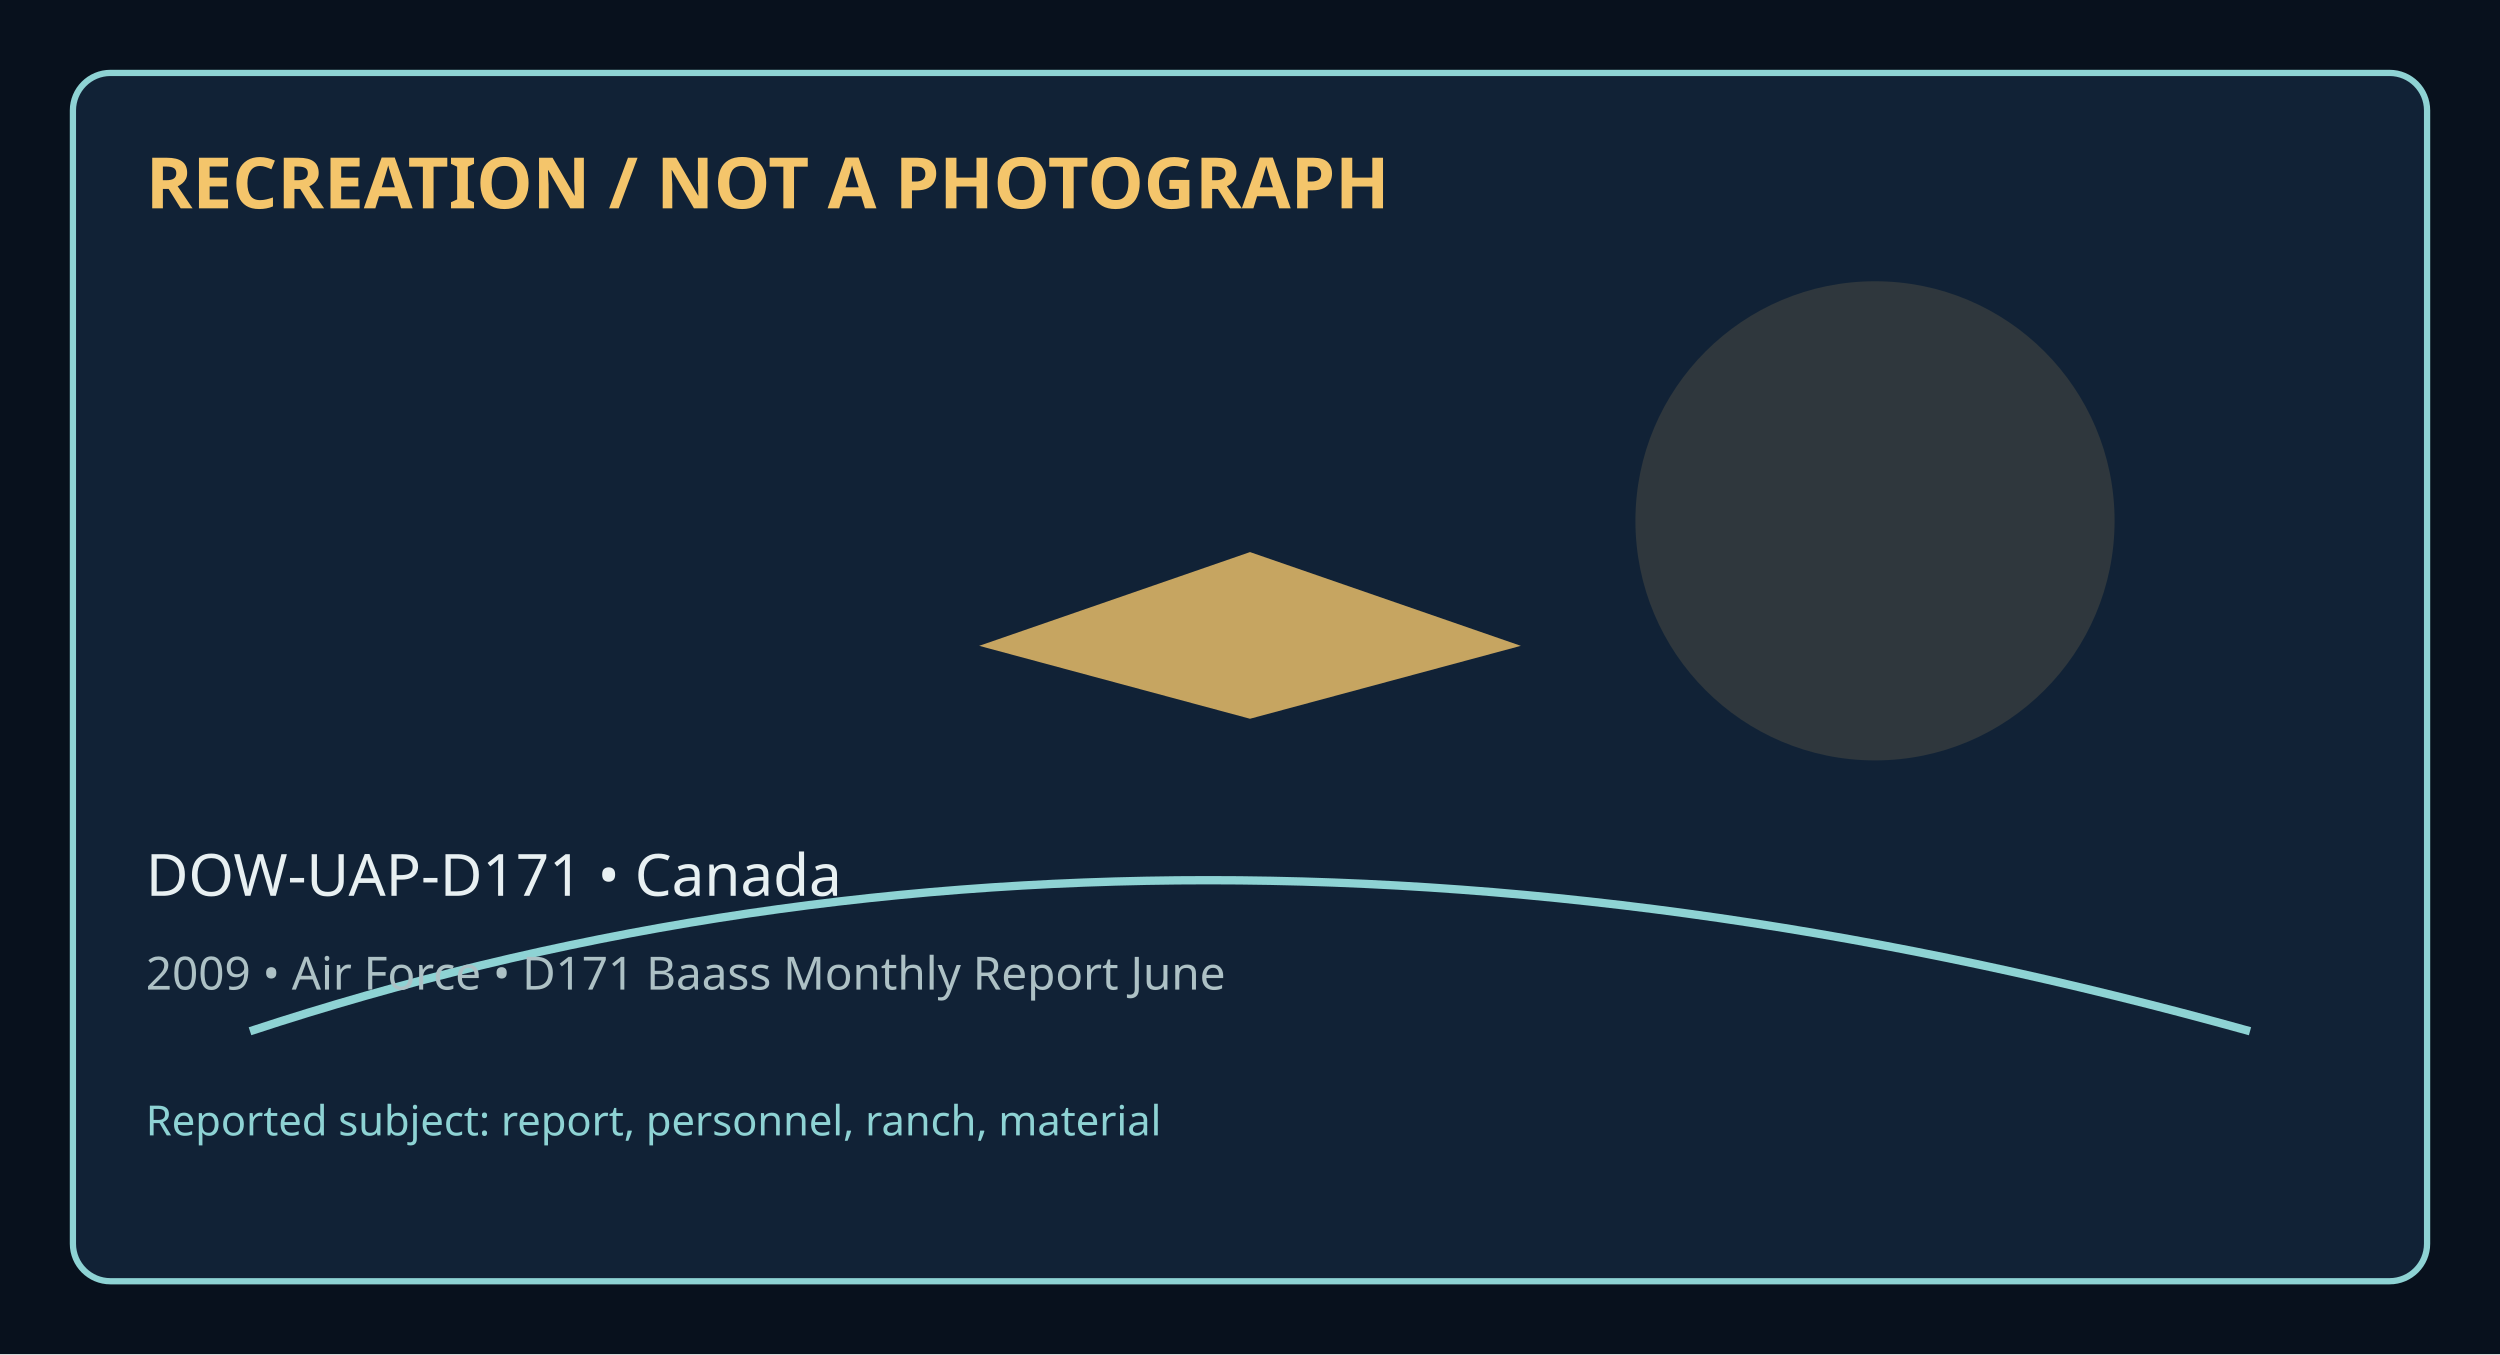
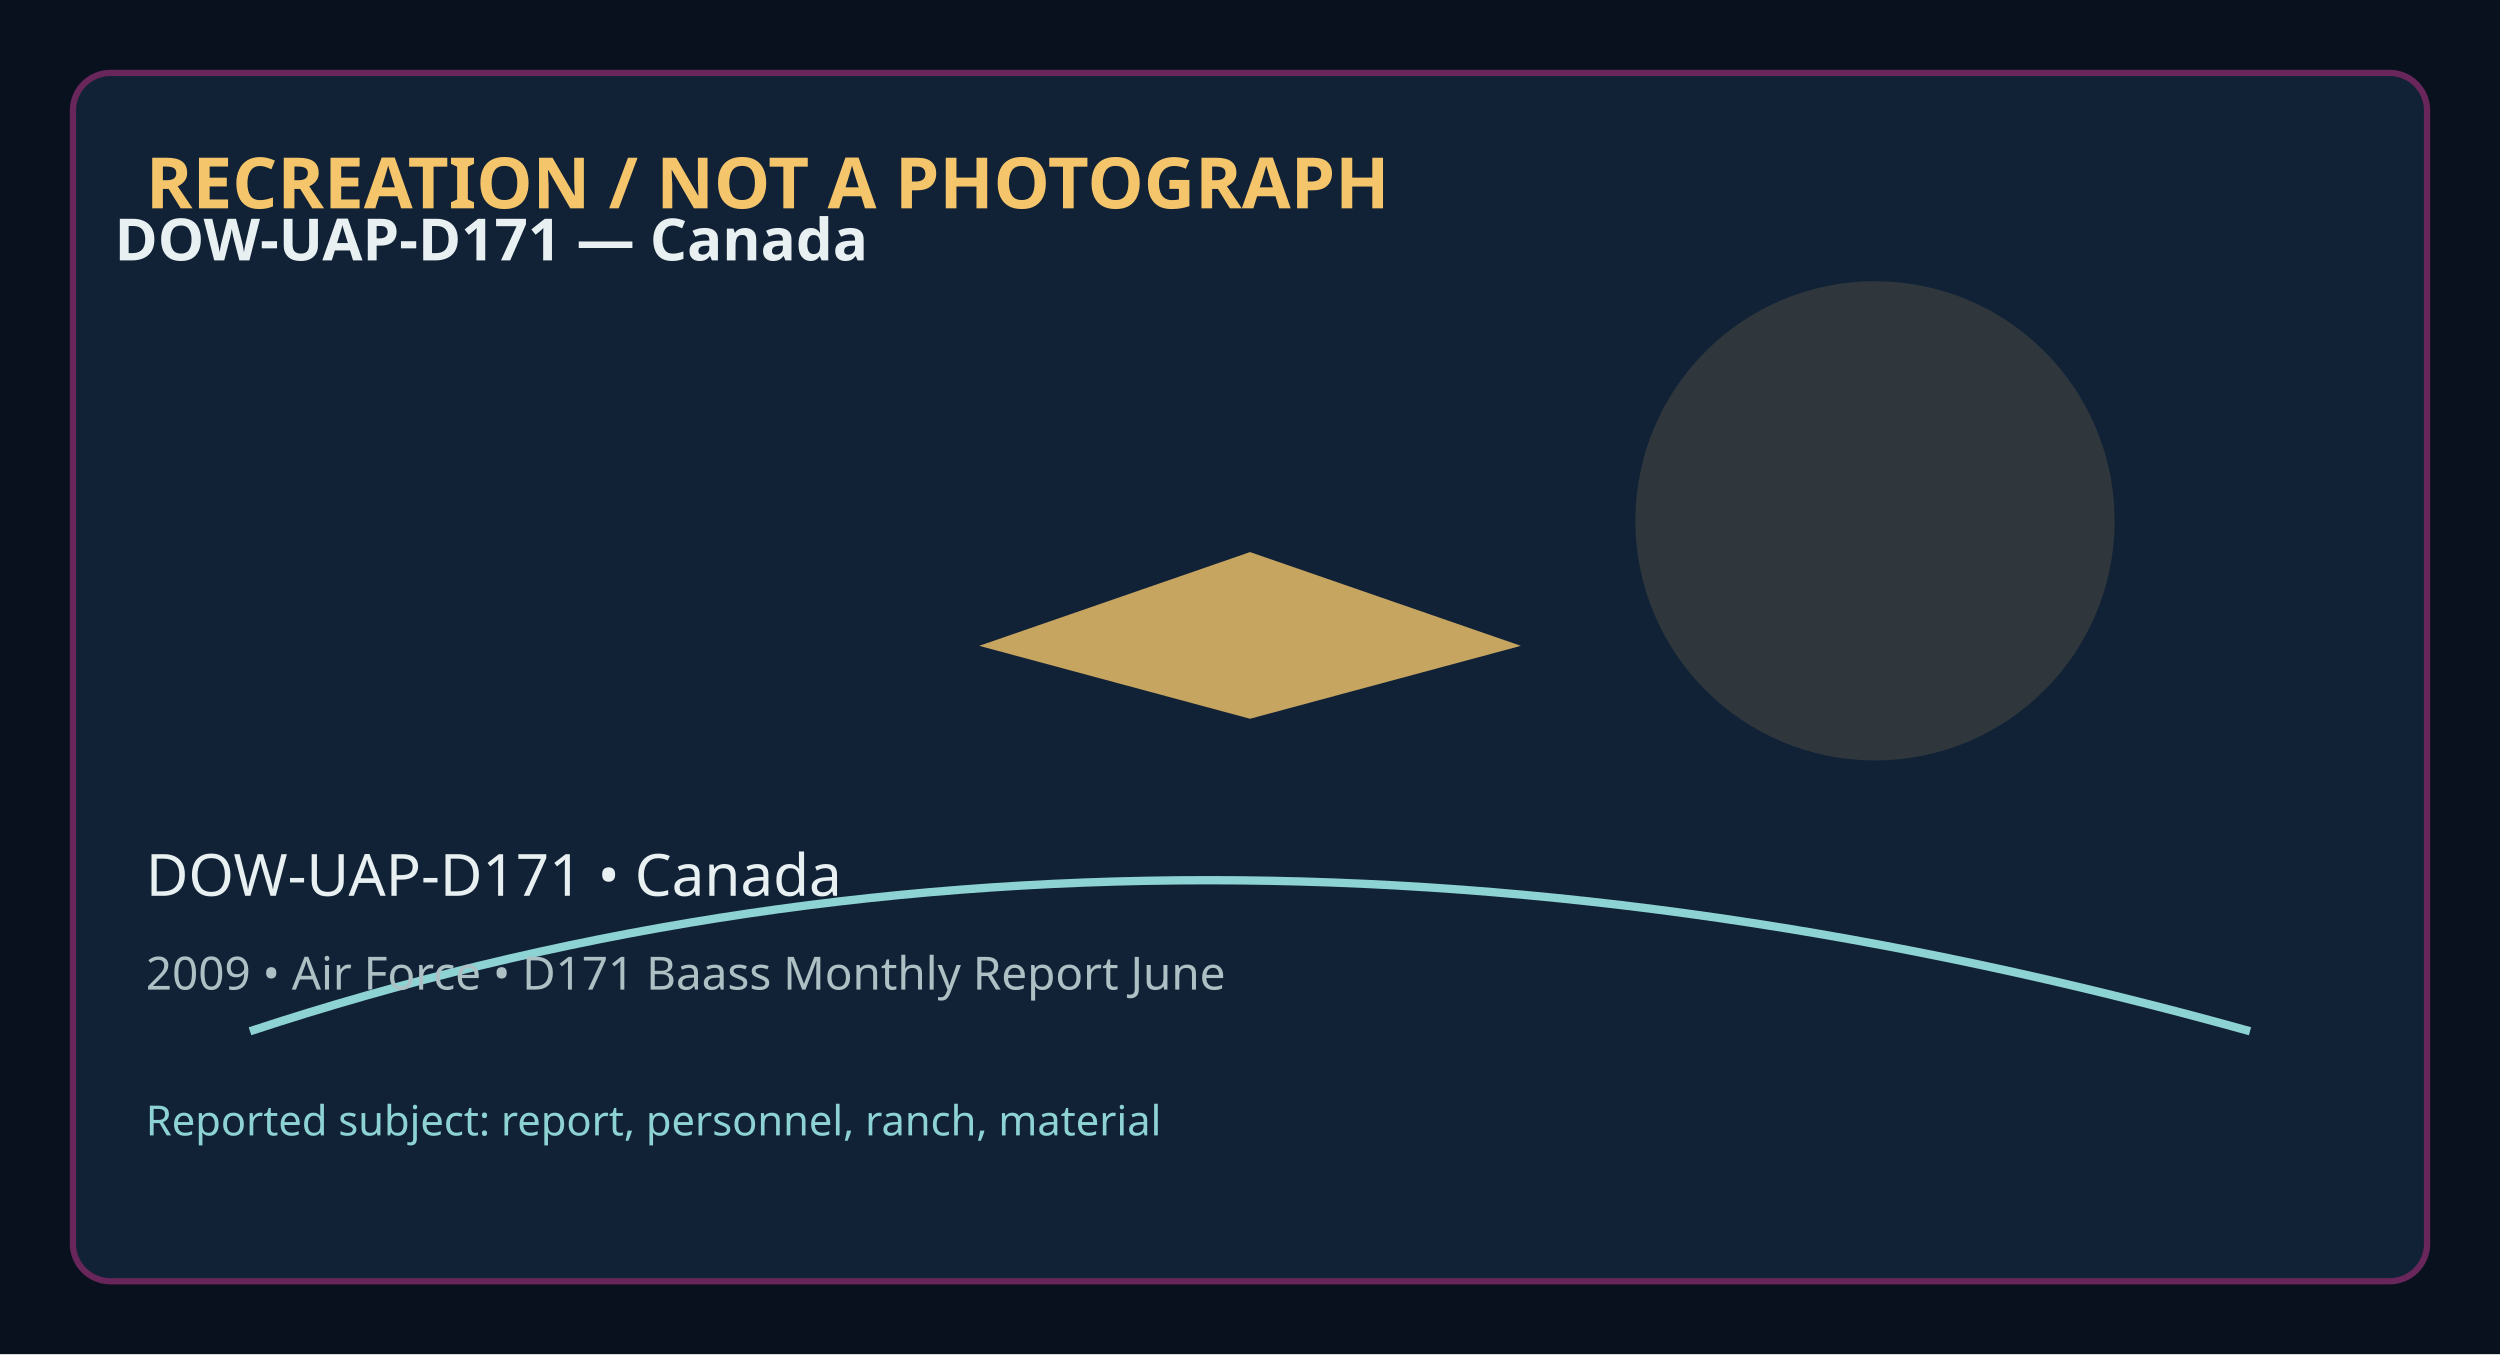
<svg xmlns="http://www.w3.org/2000/svg" viewBox="0 0 1200 650">
  <rect width="1200" height="650" fill="#08111d" />
-   <rect x="35" y="35" width="1130" height="580" rx="18" fill="#112236" stroke="#8ed3d4" stroke-width="3" />
+   <rect x="35" y="35" width="1130" height="580" rx="18" fill="#112236" stroke="#69265a" stroke-width="3" />
  <circle cx="900" cy="250" r="115" fill="#f4c56b" opacity=".13" />
  <path d="M120 495 Q560 350 1080 495" fill="none" stroke="#8ed3d4" stroke-width="4" />
  <path d="M470 310 L600 265 L730 310 L600 345 Z" fill="#f4c56b" opacity=".8" />
  <text x="70" y="100" fill="#f4c56b" font-family="sans-serif" font-size="34" font-weight="700">RECREATION / NOT A PHOTOGRAPH</text>
  <text x="70" y="430" fill="#e8f0f2" font-family="sans-serif" font-size="28">DOW-UAP-D171 • Canada</text>
  <text x="70" y="475" fill="#adc1c5" font-family="sans-serif" font-size="22">2009 • Air Force • D171 Baass Monthly Report June</text>
  <text x="70" y="545" fill="#8ed3d4" font-family="sans-serif" font-size="20">Reported subject: report, personnel, ranch, material</text>
+   <text x="55" y="125" fill="#e8f0f2" font-family="sans-serif" font-size="28" font-weight="700">DOW-UAP-D171 — Canada</text>
</svg>
